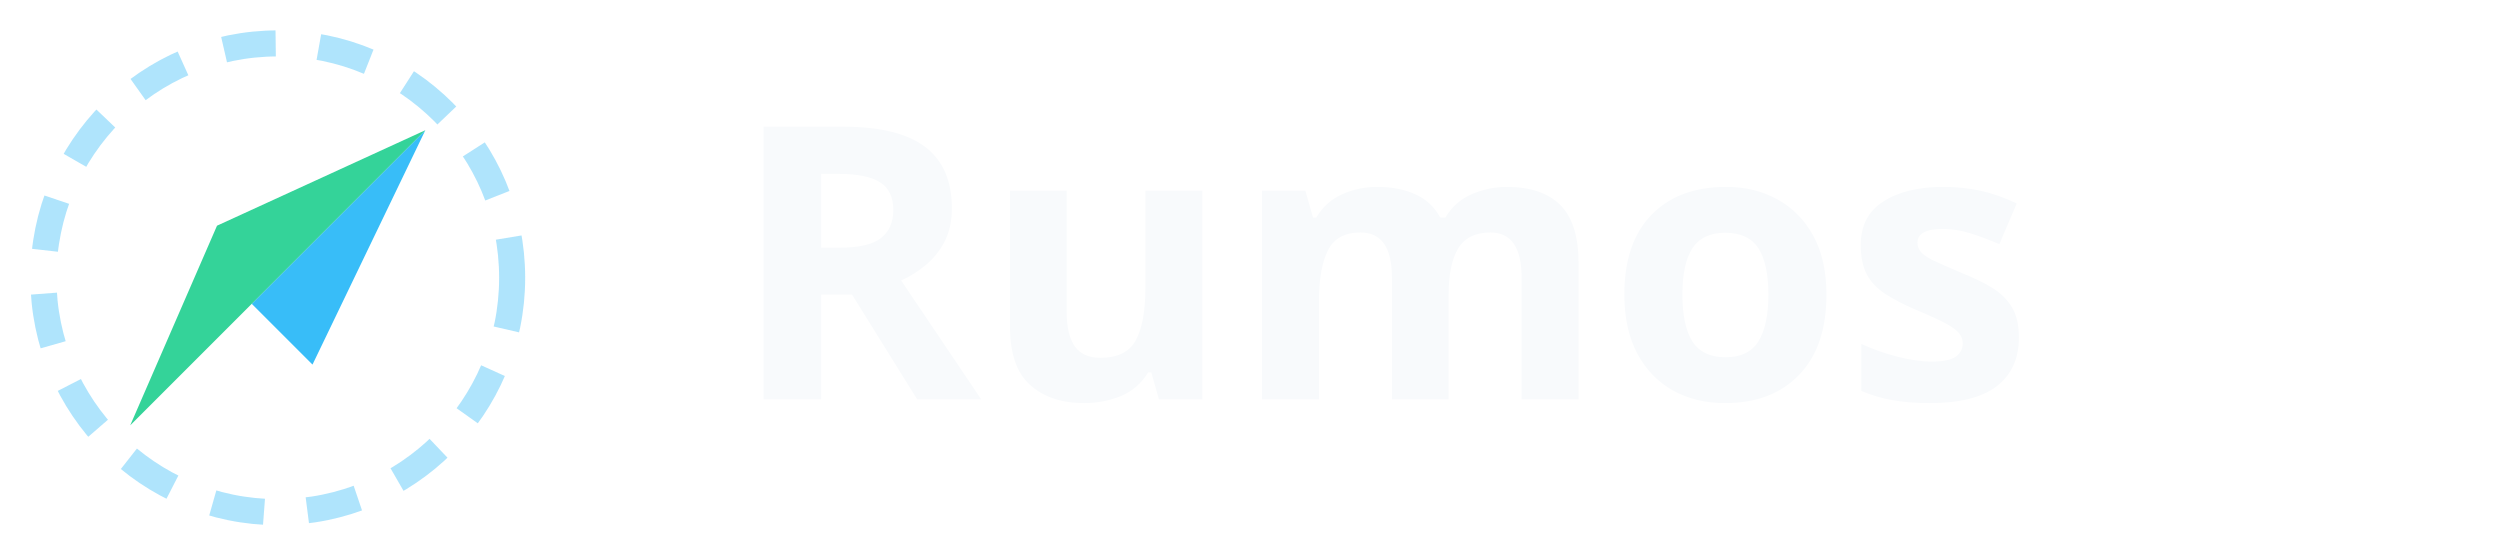
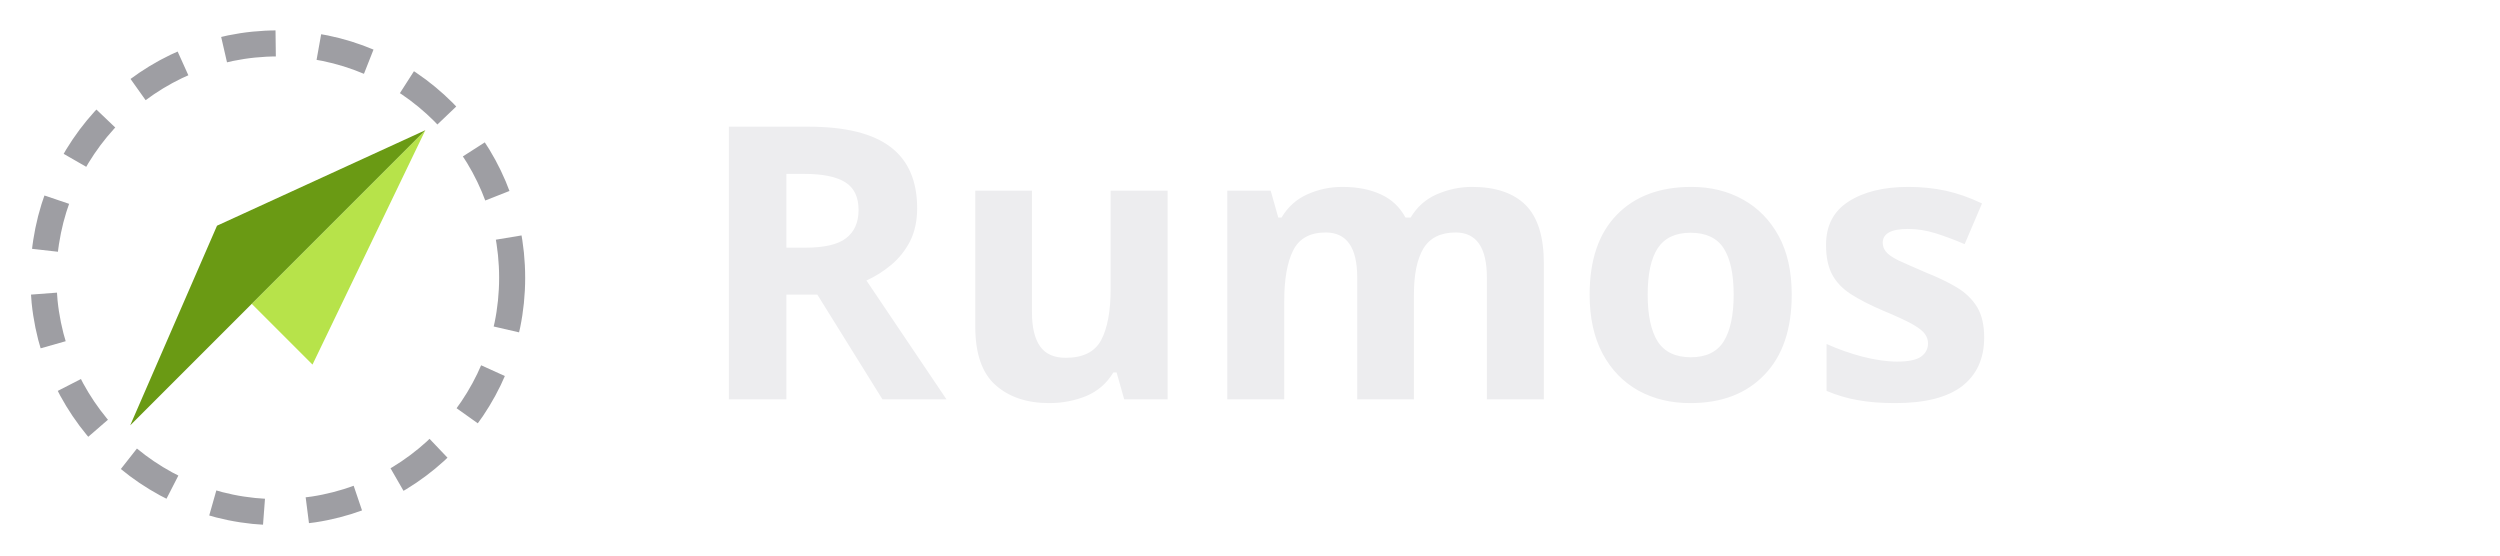
<svg xmlns="http://www.w3.org/2000/svg" viewBox="0 0 144 32" fill="none">
-   <circle cx="16" cy="16" r="13.5" stroke="#38BDF8" stroke-opacity="0.4" stroke-width="1.5" stroke-dasharray="3 2.5" />
-   <path d="M7.5 24.5L24.5 7.5L18 21L14.5 17.5L7.5 24.5Z" fill="#38BDF8" />
-   <path d="M7.5 24.5L12.5 13L24.5 7.5L14.5 17.5L7.5 24.5Z" fill="#34D399" />
-   <text x="42" y="23" font-family="Syne, Plus Jakarta Sans, system-ui, sans-serif" font-size="22" font-weight="800" fill="#F8FAFC">Rumos</text>
+   <circle cx="16" cy="16" r="13.5" stroke="#76767C" stroke-opacity="0.7" stroke-width="1.5" stroke-dasharray="3 2.5" />
+   <path d="M7.5 24.5L24.5 7.5L18 21L14.5 17.5L7.5 24.5Z" fill="#B7E34A" />
+   <path d="M7.5 24.5L12.5 13L24.5 7.5L14.5 17.5L7.5 24.5Z" fill="#6A9A14" />
+   <text x="40" y="23" font-family="Plus Jakarta Sans, system-ui, sans-serif" font-size="22" font-weight="800" fill="#EDEDEF">Rumos</text>
</svg>
